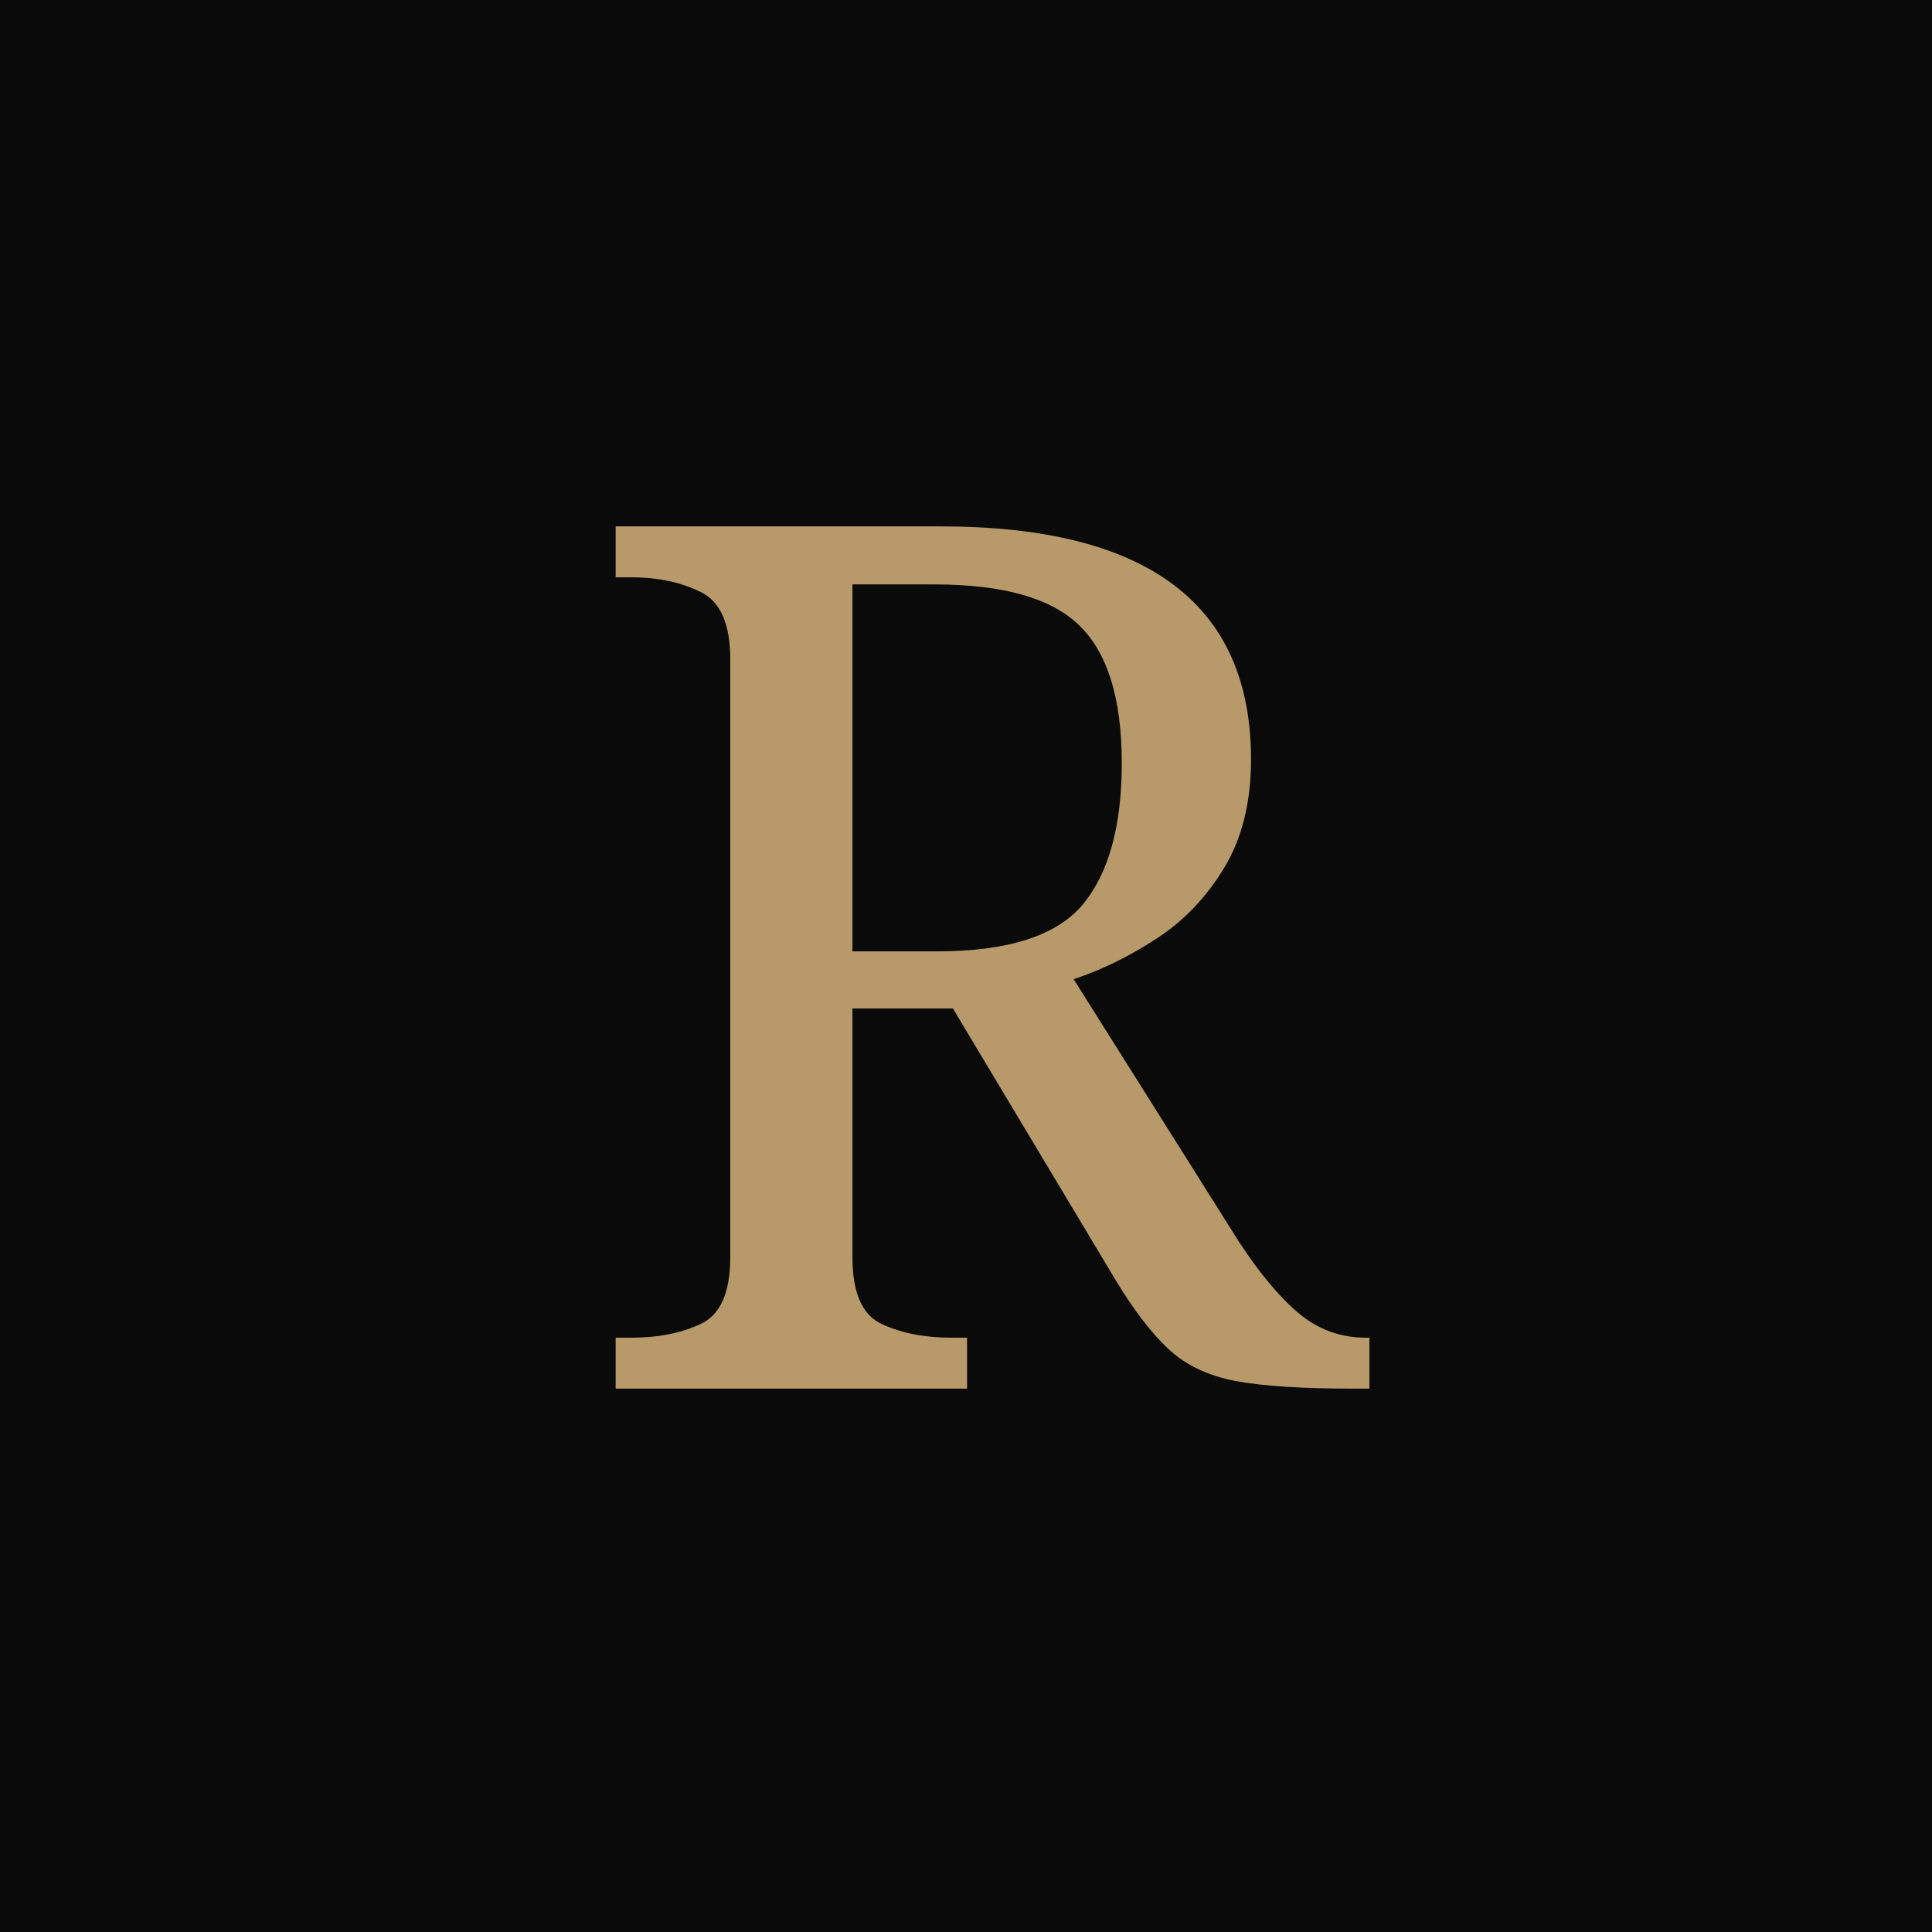
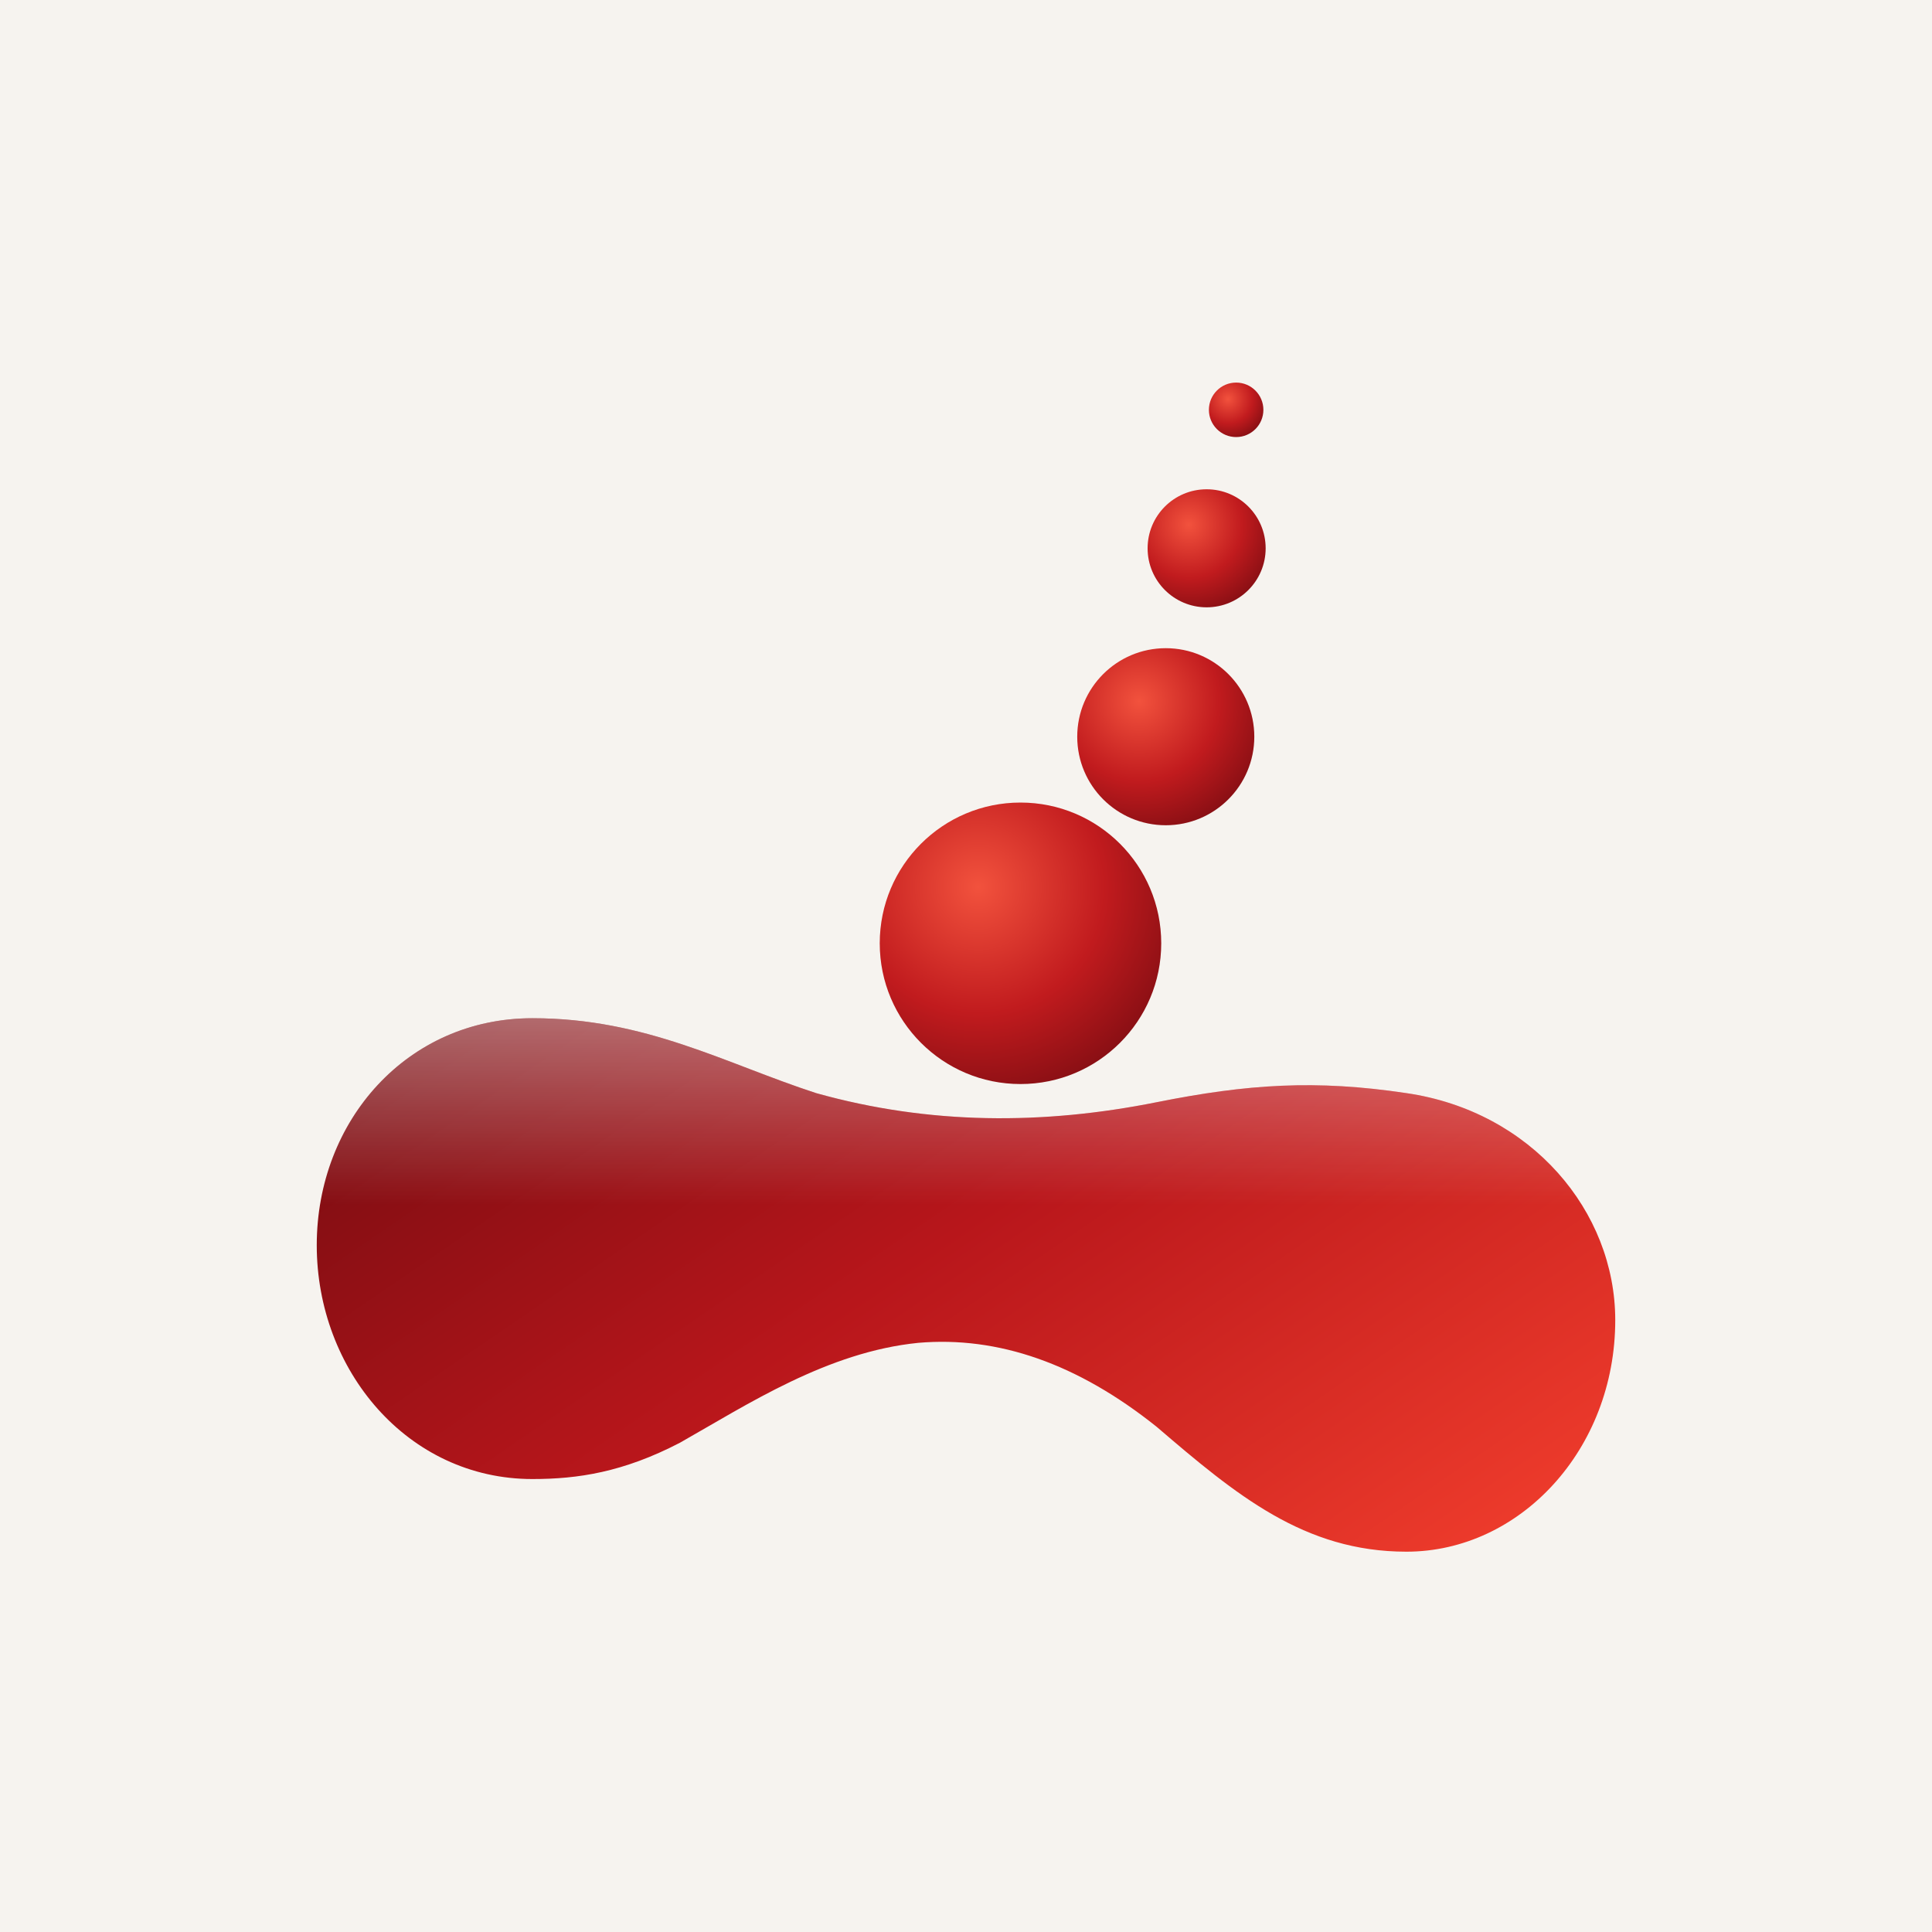
- <svg xmlns="http://www.w3.org/2000/svg" viewBox="0 0 64 64">
-   <rect width="64" height="64" fill="#0A0A0A" />
-   <text x="32" y="46" text-anchor="middle" font-family="Georgia, serif" font-size="40" fill="#B89A6A">R</text>
+ <svg xmlns="http://www.w3.org/2000/svg" viewBox="0 0 800 800">
+   <defs>
+     <linearGradient id="r" x1="0" y1="0.2" x2="1" y2="0.8">
+       <stop offset="0" stop-color="#7e0d12" />
+       <stop offset="0.45" stop-color="#b8161b" />
+       <stop offset="1" stop-color="#ec3a2b" />
+     </linearGradient>
+     <radialGradient id="b" cx="0.35" cy="0.3" r="0.75">
+       <stop offset="0" stop-color="#f2523d" />
+       <stop offset="0.6" stop-color="#c11b1e" />
+       <stop offset="1" stop-color="#8a0f14" />
+     </radialGradient>
+     <linearGradient id="g" x1="0" y1="0" x2="0" y2="1">
+       <stop offset="0" stop-color="#fff" stop-opacity="0.38" />
+       <stop offset="0.35" stop-color="#fff" stop-opacity="0" />
+     </linearGradient>
+   </defs>
+   <rect width="800" height="800" fill="#f6f3ef" />
+   <g transform="translate(400 400) scale(0.94) translate(-406 -322)">
+     <path d="M120 445C120 390 160 345 215 345C265 345 300 365 340 378C390 392 440 392 490 382C530 374 560 372 600 378C655 386 692 430 692 478C692 535 650 580 600 580C555 580 525 555 490 525C455 497 420 485 385 488C345 492 310 515 280 532C255 545 235 548 215 548C160 548 120 500 120 445Z" fill="url(#r)" />
+     <path d="M120 445C120 390 160 345 215 345C265 345 300 365 340 378C390 392 440 392 490 382C530 374 560 372 600 378C655 386 692 430 692 478C692 535 650 580 600 580C555 580 525 555 490 525C455 497 420 485 385 488C345 492 310 515 280 532C255 545 235 548 215 548C160 548 120 500 120 445Z" fill="url(#g)" />
+     <circle cx="430" cy="312" r="62" fill="url(#b)" />
+     <circle cx="494" cy="221" r="39" fill="url(#b)" />
+     <circle cx="512" cy="138" r="26" fill="url(#b)" />
+     <circle cx="525" cy="77" r="12" fill="url(#b)" />
+   </g>
</svg>
